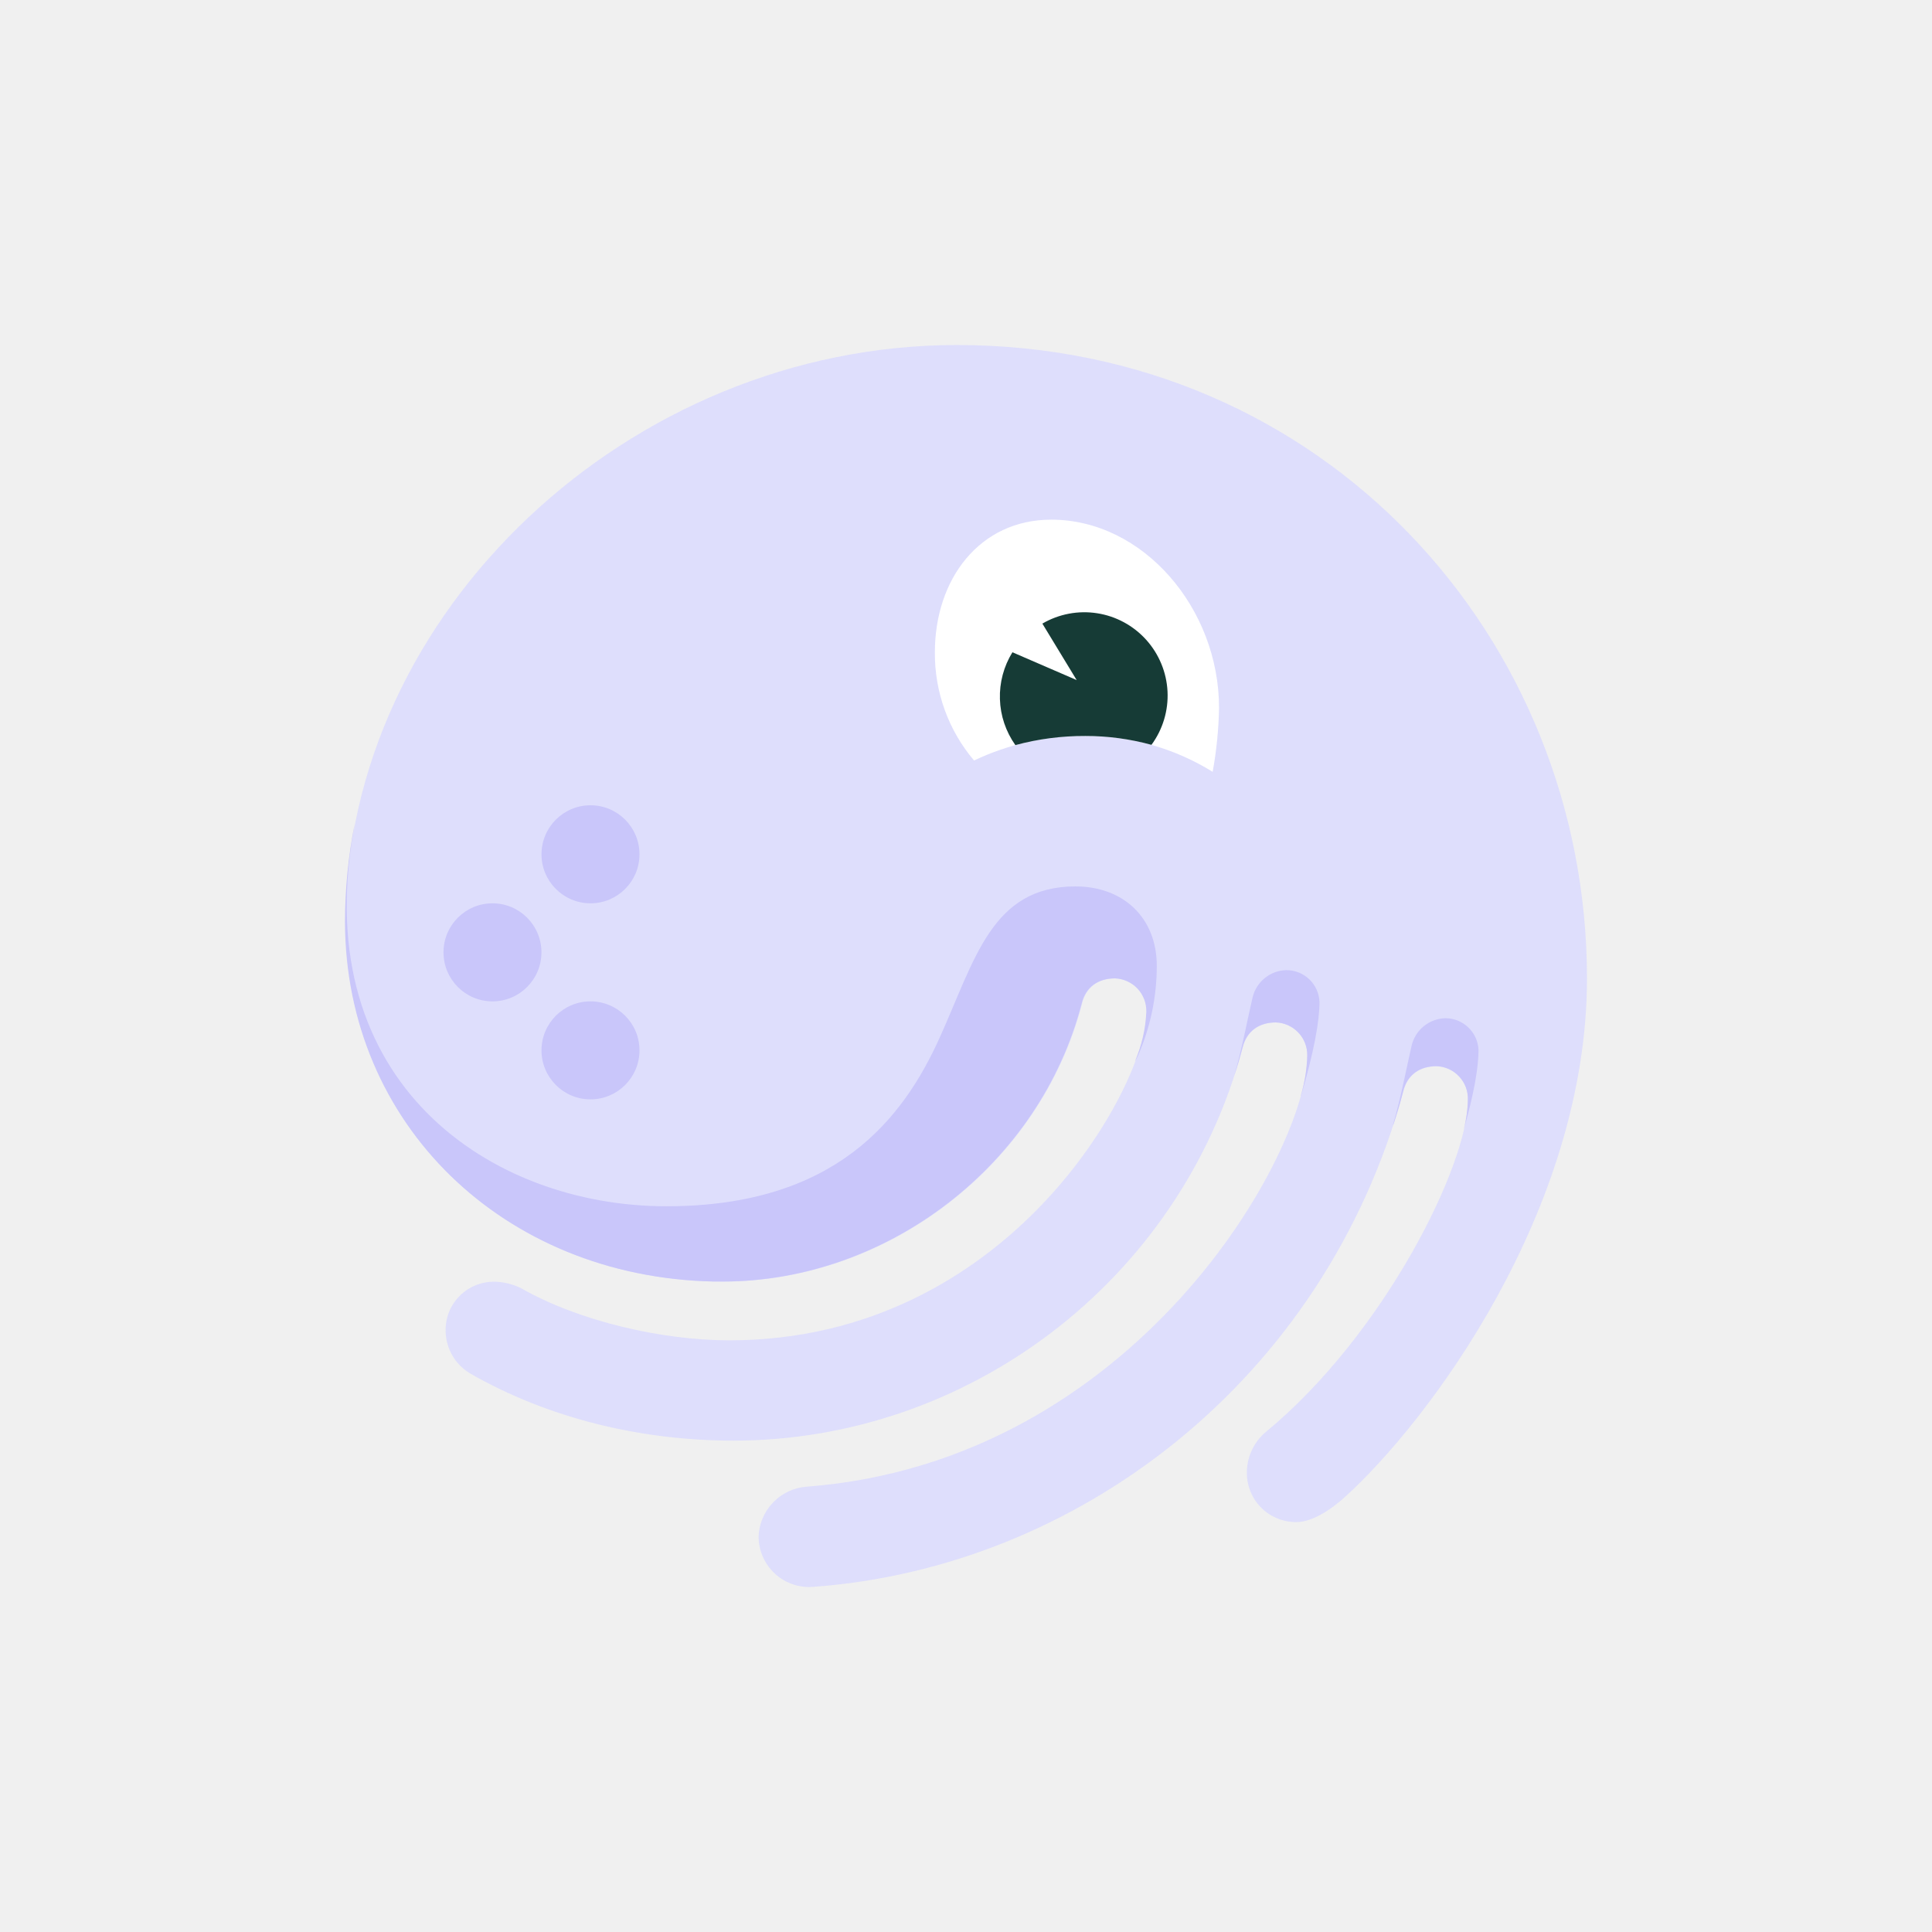
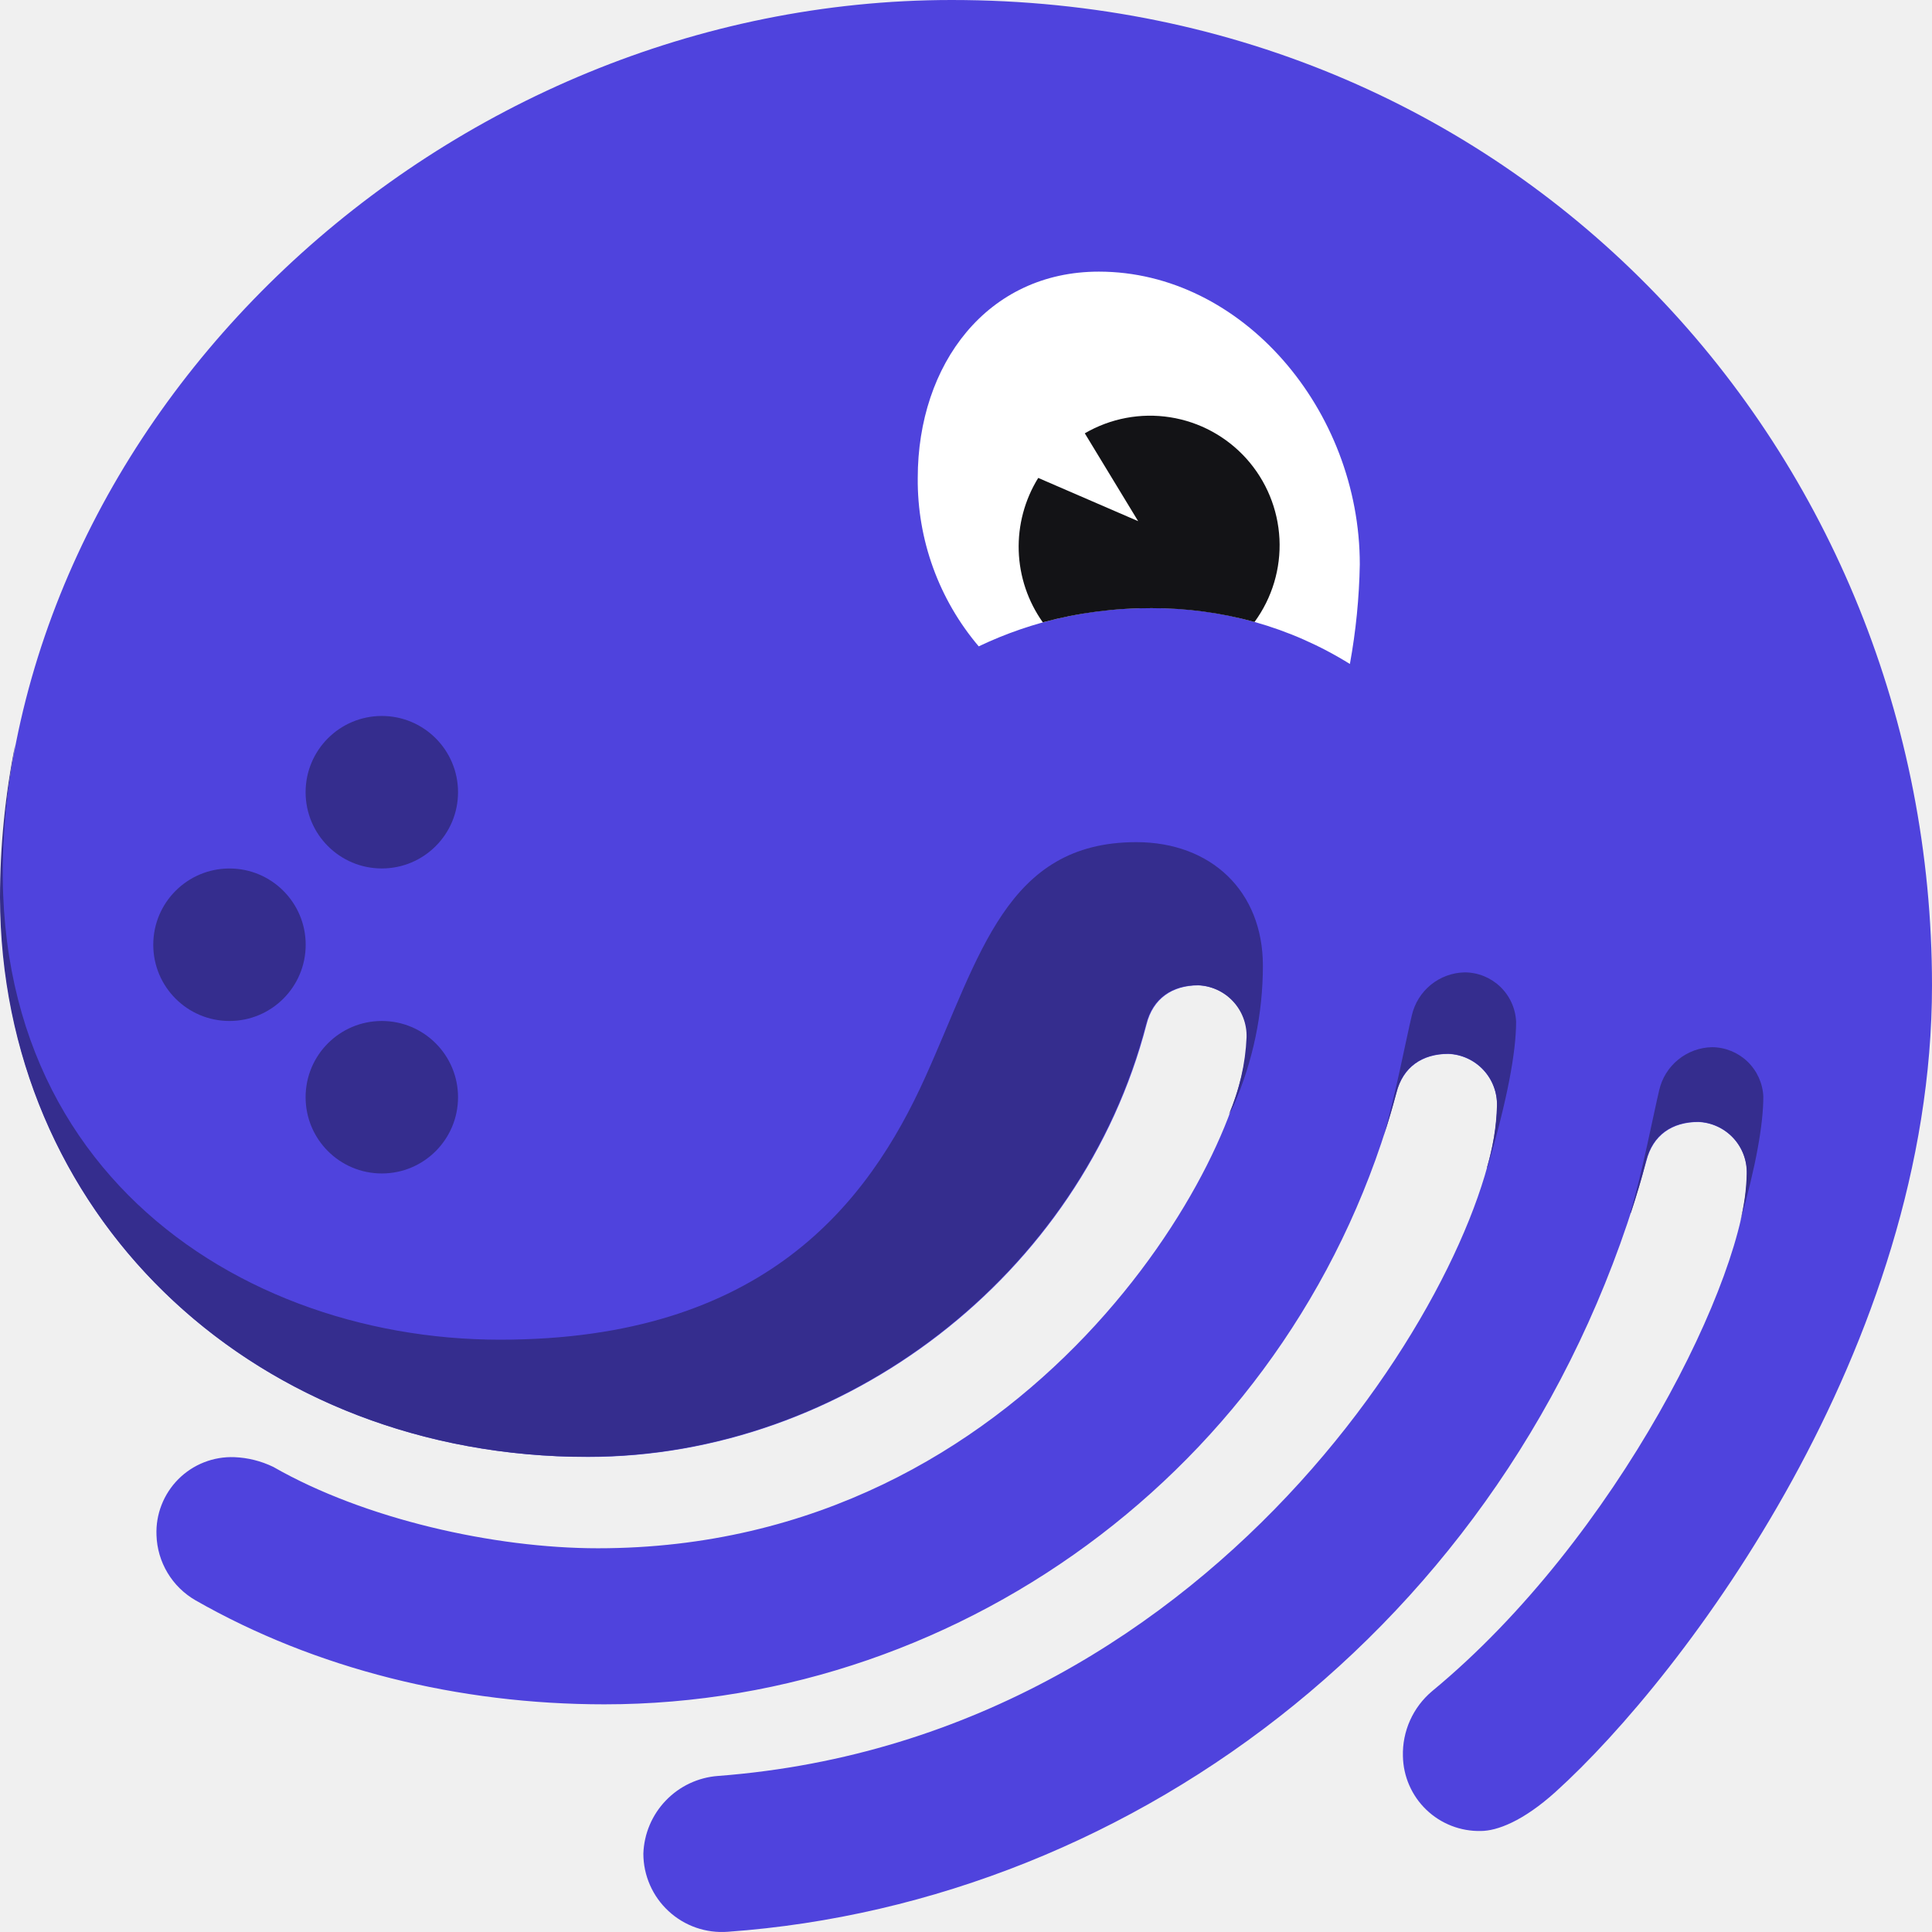
- <svg xmlns="http://www.w3.org/2000/svg" width="36" height="36" viewBox="0 0 36 36" fill="none">
-   <path d="M14.135 28.634C14.136 28.763 14.163 28.891 14.215 29.009C14.267 29.127 14.343 29.234 14.438 29.322C14.532 29.409 14.644 29.477 14.767 29.519C14.889 29.562 15.018 29.579 15.147 29.569C20.046 29.218 24.672 25.751 26.15 20.336C26.227 20.025 26.461 19.869 26.772 19.869C26.932 19.875 27.082 19.944 27.191 20.061C27.3 20.178 27.359 20.333 27.355 20.492C27.355 21.7 25.803 24.855 23.583 26.686C23.47 26.781 23.38 26.901 23.32 27.036C23.259 27.171 23.23 27.318 23.234 27.465C23.236 27.585 23.262 27.704 23.31 27.814C23.358 27.924 23.428 28.024 23.514 28.107C23.601 28.19 23.703 28.256 23.815 28.299C23.927 28.343 24.047 28.364 24.167 28.361C24.361 28.361 24.672 28.245 25.061 27.894C26.613 26.491 29.571 22.556 29.571 18.232C29.571 11.892 24.67 6.429 17.829 6.429C11.725 6.429 6.438 11.415 6.438 17.181C6.438 20.998 9.47 23.881 13.474 23.881C16.546 23.881 19.385 21.7 20.163 18.7C20.24 18.388 20.473 18.232 20.784 18.232C20.944 18.238 21.095 18.308 21.204 18.424C21.313 18.541 21.372 18.696 21.368 18.856C21.368 20.219 18.801 24.975 13.591 24.975C12.347 24.975 10.792 24.624 9.703 24C9.557 23.93 9.398 23.89 9.237 23.883C9.113 23.879 8.989 23.9 8.874 23.945C8.758 23.99 8.653 24.059 8.566 24.147C8.478 24.235 8.409 24.34 8.364 24.455C8.319 24.571 8.299 24.695 8.304 24.819C8.309 24.977 8.354 25.132 8.436 25.269C8.517 25.405 8.632 25.518 8.77 25.598C10.209 26.42 11.92 26.844 13.669 26.844C18.024 26.844 21.989 23.883 23.156 19.521C23.234 19.209 23.467 19.053 23.778 19.053C23.938 19.059 24.088 19.128 24.197 19.245C24.306 19.362 24.365 19.517 24.361 19.677C24.361 21.469 21.173 27.234 15.03 27.702C14.792 27.72 14.57 27.824 14.405 27.996C14.239 28.168 14.143 28.395 14.135 28.634Z" fill="#DEDEFC" />
-   <path d="M20.223 13.714C21.061 13.708 21.884 13.94 22.596 14.382C22.668 13.989 22.708 13.589 22.715 13.189C22.715 11.339 21.305 9.683 19.589 9.683C18.255 9.683 17.42 10.789 17.42 12.155C17.414 12.893 17.673 13.609 18.15 14.171C18.797 13.863 19.506 13.706 20.223 13.714Z" fill="white" />
-   <path d="M24.244 20.414C24.483 19.599 24.587 19.034 24.587 18.667C24.58 18.508 24.512 18.358 24.398 18.249C24.283 18.139 24.131 18.077 23.972 18.077C23.824 18.079 23.682 18.132 23.567 18.225C23.452 18.318 23.372 18.447 23.339 18.591C23.274 18.858 23.135 19.584 22.998 20.044C23.055 19.872 23.106 19.697 23.153 19.519C23.231 19.206 23.465 19.051 23.775 19.051C23.934 19.057 24.085 19.126 24.195 19.243C24.304 19.359 24.363 19.514 24.358 19.674C24.351 19.925 24.311 20.174 24.239 20.415L24.244 20.414Z" fill="#C9C6FA" />
-   <path d="M27.55 19.563C27.543 19.404 27.475 19.255 27.36 19.145C27.246 19.035 27.094 18.974 26.936 18.973C26.788 18.976 26.646 19.028 26.531 19.121C26.416 19.214 26.336 19.343 26.303 19.487C26.237 19.761 26.096 20.497 25.957 20.956H25.963C26.031 20.752 26.094 20.544 26.146 20.334C26.224 20.021 26.457 19.866 26.769 19.866C26.928 19.872 27.079 19.941 27.188 20.058C27.297 20.174 27.356 20.329 27.351 20.489C27.347 20.683 27.32 20.875 27.271 21.063C27.465 20.384 27.55 19.892 27.55 19.563Z" fill="#C9C6FA" />
-   <path d="M20.223 13.714C20.64 13.713 21.054 13.769 21.456 13.879C21.667 13.591 21.773 13.24 21.755 12.883C21.737 12.527 21.597 12.188 21.358 11.922C21.119 11.657 20.797 11.482 20.444 11.427C20.092 11.372 19.731 11.44 19.423 11.62L20.062 12.672L18.865 12.154C18.703 12.416 18.622 12.72 18.632 13.027C18.641 13.335 18.742 13.633 18.92 13.884C19.345 13.769 19.783 13.712 20.223 13.714Z" fill="#163B36" />
-   <path d="M11.003 20.485C11.507 20.485 11.916 20.076 11.916 19.572C11.916 19.067 11.507 18.659 11.003 18.659C10.499 18.659 10.09 19.067 10.09 19.572C10.09 20.076 10.499 20.485 11.003 20.485Z" fill="#C9C6FA" />
-   <path d="M11.003 16.832C11.507 16.832 11.916 16.423 11.916 15.919C11.916 15.414 11.507 15.005 11.003 15.005C10.499 15.005 10.09 15.414 10.09 15.919C10.09 16.423 10.499 16.832 11.003 16.832Z" fill="#C9C6FA" />
-   <path d="M9.177 18.659C9.681 18.659 10.089 18.25 10.089 17.745C10.089 17.241 9.681 16.832 9.177 16.832C8.672 16.832 8.264 17.241 8.264 17.745C8.264 18.25 8.672 18.659 9.177 18.659Z" fill="#C9C6FA" />
-   <path d="M13.284 23.879H13.466C16.538 23.879 19.377 21.698 20.155 18.698C20.232 18.386 20.465 18.23 20.776 18.23C20.936 18.237 21.087 18.306 21.196 18.422C21.305 18.539 21.364 18.694 21.36 18.854C21.346 19.173 21.274 19.486 21.147 19.779C21.169 19.745 21.188 19.709 21.204 19.672C21.436 19.144 21.555 18.574 21.555 17.997C21.555 17.101 20.932 16.517 20.039 16.517C18.48 16.517 18.168 17.878 17.511 19.332C16.829 20.843 15.576 22.477 12.418 22.477C9.136 22.477 5.763 20.178 6.586 15.504C6.596 15.446 6.604 15.393 6.61 15.345C6.49 15.949 6.429 16.563 6.428 17.179C6.437 20.942 9.376 23.791 13.284 23.879Z" fill="#C9C6FA" />
+ <svg xmlns="http://www.w3.org/2000/svg" width="100%" height="100%" viewBox="0 0 94 94" fill="none">
+   <g id="Frame 1261159223">
+     <path id="Vector" d="M31.302 90.19C31.303 90.716 31.413 91.235 31.624 91.716C31.835 92.197 32.143 92.629 32.529 92.985C32.914 93.342 33.369 93.615 33.865 93.788C34.361 93.96 34.887 94.029 35.41 93.989C55.309 92.565 74.102 78.483 80.102 56.489C80.417 55.224 81.366 54.59 82.631 54.59C83.279 54.616 83.891 54.897 84.334 55.371C84.776 55.845 85.015 56.475 84.996 57.123C84.996 62.028 78.693 74.844 69.678 82.282C69.219 82.668 68.852 83.153 68.606 83.701C68.36 84.249 68.241 84.846 68.258 85.446C68.267 85.934 68.372 86.416 68.568 86.863C68.763 87.31 69.045 87.715 69.397 88.052C69.749 88.391 70.165 88.656 70.62 88.833C71.074 89.01 71.559 89.096 72.047 89.085C72.837 89.085 74.102 88.61 75.681 87.186C81.985 81.488 94 65.507 94 47.942C94 22.191 74.091 0 46.305 0C21.512 0 0.034 20.254 0.034 43.673C0.034 59.179 12.353 70.886 28.617 70.886C41.095 70.886 52.624 62.028 55.783 49.842C56.099 48.577 57.044 47.942 58.309 47.942C58.957 47.968 59.569 48.249 60.013 48.723C60.456 49.197 60.695 49.827 60.678 50.476C60.678 56.014 50.254 75.33 29.092 75.33C24.037 75.33 17.722 73.906 13.299 71.372C12.706 71.085 12.061 70.923 11.404 70.897C10.9 70.878 10.398 70.963 9.929 71.147C9.46 71.331 9.034 71.61 8.678 71.967C8.322 72.324 8.044 72.751 7.861 73.22C7.677 73.689 7.593 74.192 7.614 74.696C7.634 75.341 7.819 75.97 8.151 76.524C8.482 77.078 8.95 77.537 9.509 77.86C15.353 81.199 22.302 82.923 29.407 82.923C47.095 82.923 63.203 70.897 67.942 53.176C68.258 51.912 69.207 51.277 70.468 51.277C71.116 51.303 71.729 51.584 72.172 52.058C72.615 52.532 72.854 53.162 72.837 53.811C72.837 61.089 59.888 84.507 34.936 86.407C33.97 86.478 33.065 86.904 32.395 87.603C31.724 88.301 31.335 89.222 31.302 90.19Z" fill="#4F43DD" />
+     <path id="Vector_2" d="M56.036 29.59C59.442 29.564 62.785 30.506 65.678 32.305C65.97 30.705 66.131 29.083 66.16 27.457C66.16 19.945 60.434 13.216 53.463 13.216C48.041 13.216 44.652 17.708 44.652 23.258C44.626 26.255 45.679 29.163 47.619 31.448C50.246 30.195 53.126 29.559 56.036 29.59Z" fill="white" />
+     <path id="Vector_3" d="M72.37 56.803C73.338 53.494 73.765 51.198 73.765 49.707C73.735 49.063 73.459 48.455 72.994 48.009C72.529 47.563 71.91 47.312 71.265 47.31C70.665 47.322 70.086 47.533 69.62 47.911C69.153 48.29 68.827 48.814 68.692 49.399C68.429 50.486 67.865 53.431 67.309 55.301C67.539 54.601 67.749 53.89 67.939 53.168C68.254 51.899 69.204 51.268 70.464 51.268C71.113 51.294 71.725 51.573 72.168 52.047C72.612 52.52 72.851 53.15 72.834 53.798C72.804 54.818 72.641 55.83 72.348 56.807L72.37 56.803Z" fill="#352D8E" />
+     <path id="Vector_4" d="M85.793 53.347C85.763 52.704 85.487 52.097 85.023 51.651C84.559 51.205 83.941 50.954 83.298 50.95C82.698 50.962 82.119 51.174 81.654 51.553C81.188 51.931 80.862 52.454 80.728 53.039C80.461 54.152 79.886 57.142 79.322 59.008H79.348C79.623 58.176 79.879 57.335 80.09 56.478C80.405 55.209 81.355 54.578 82.619 54.578C83.267 54.603 83.879 54.883 84.322 55.357C84.765 55.831 85.003 56.46 84.985 57.108C84.967 57.896 84.859 58.679 84.662 59.441C85.448 56.682 85.793 54.686 85.793 53.347Z" fill="#352D8E" />
+     <path id="Vector_5" d="M56.028 29.589C57.721 29.586 59.406 29.812 61.038 30.261C61.895 29.092 62.323 27.663 62.251 26.216C62.178 24.768 61.609 23.39 60.64 22.312C59.671 21.235 58.36 20.525 56.928 20.301C55.497 20.077 54.032 20.353 52.78 21.083L55.376 25.357L50.514 23.253C49.856 24.316 49.526 25.55 49.565 26.8C49.605 28.05 50.013 29.26 50.737 30.279C52.462 29.814 54.242 29.582 56.028 29.589Z" fill="#131316" />
+     <path id="Vector_6" d="M18.577 57.094C20.625 57.094 22.285 55.433 22.285 53.384C22.285 51.336 20.625 49.675 18.577 49.675C16.529 49.675 14.869 51.336 14.869 53.384C14.869 55.433 16.529 57.094 18.577 57.094Z" fill="#352D8E" />
+     <path id="Vector_7" d="M18.577 42.254C20.625 42.254 22.285 40.593 22.285 38.544C22.285 36.496 20.625 34.835 18.577 34.835C16.529 34.835 14.869 36.496 14.869 38.544C14.869 40.593 16.529 42.254 18.577 42.254Z" fill="#352D8E" />
+     <path id="Vector_8" d="M11.165 49.675C13.213 49.675 14.873 48.015 14.873 45.966C14.873 43.917 13.213 42.256 11.165 42.256C9.117 42.256 7.457 43.917 7.457 45.966C7.457 48.015 9.117 49.675 11.165 49.675Z" fill="#352D8E" />
+     <path id="Vector_9" d="M27.849 70.876H28.59C41.068 70.876 52.597 62.018 55.757 49.832C56.072 48.567 57.017 47.933 58.282 47.933C58.93 47.959 59.542 48.239 59.986 48.714C60.429 49.188 60.668 49.817 60.651 50.466C60.595 51.761 60.302 53.035 59.787 54.224C59.877 54.086 59.955 53.941 60.021 53.79C60.959 51.645 61.444 49.328 61.445 46.987C61.445 43.348 58.916 40.974 55.286 40.974C48.956 40.974 47.687 46.501 45.017 52.41C42.247 58.546 37.16 65.182 24.329 65.182C10.998 65.182 -2.699 55.845 0.642 36.86C0.682 36.622 0.716 36.411 0.742 36.214C0.252 38.667 0.004 41.162 0 43.663C0.037 58.946 11.974 70.52 27.849 70.876Z" fill="#352D8E" />
+   </g>
</svg>
